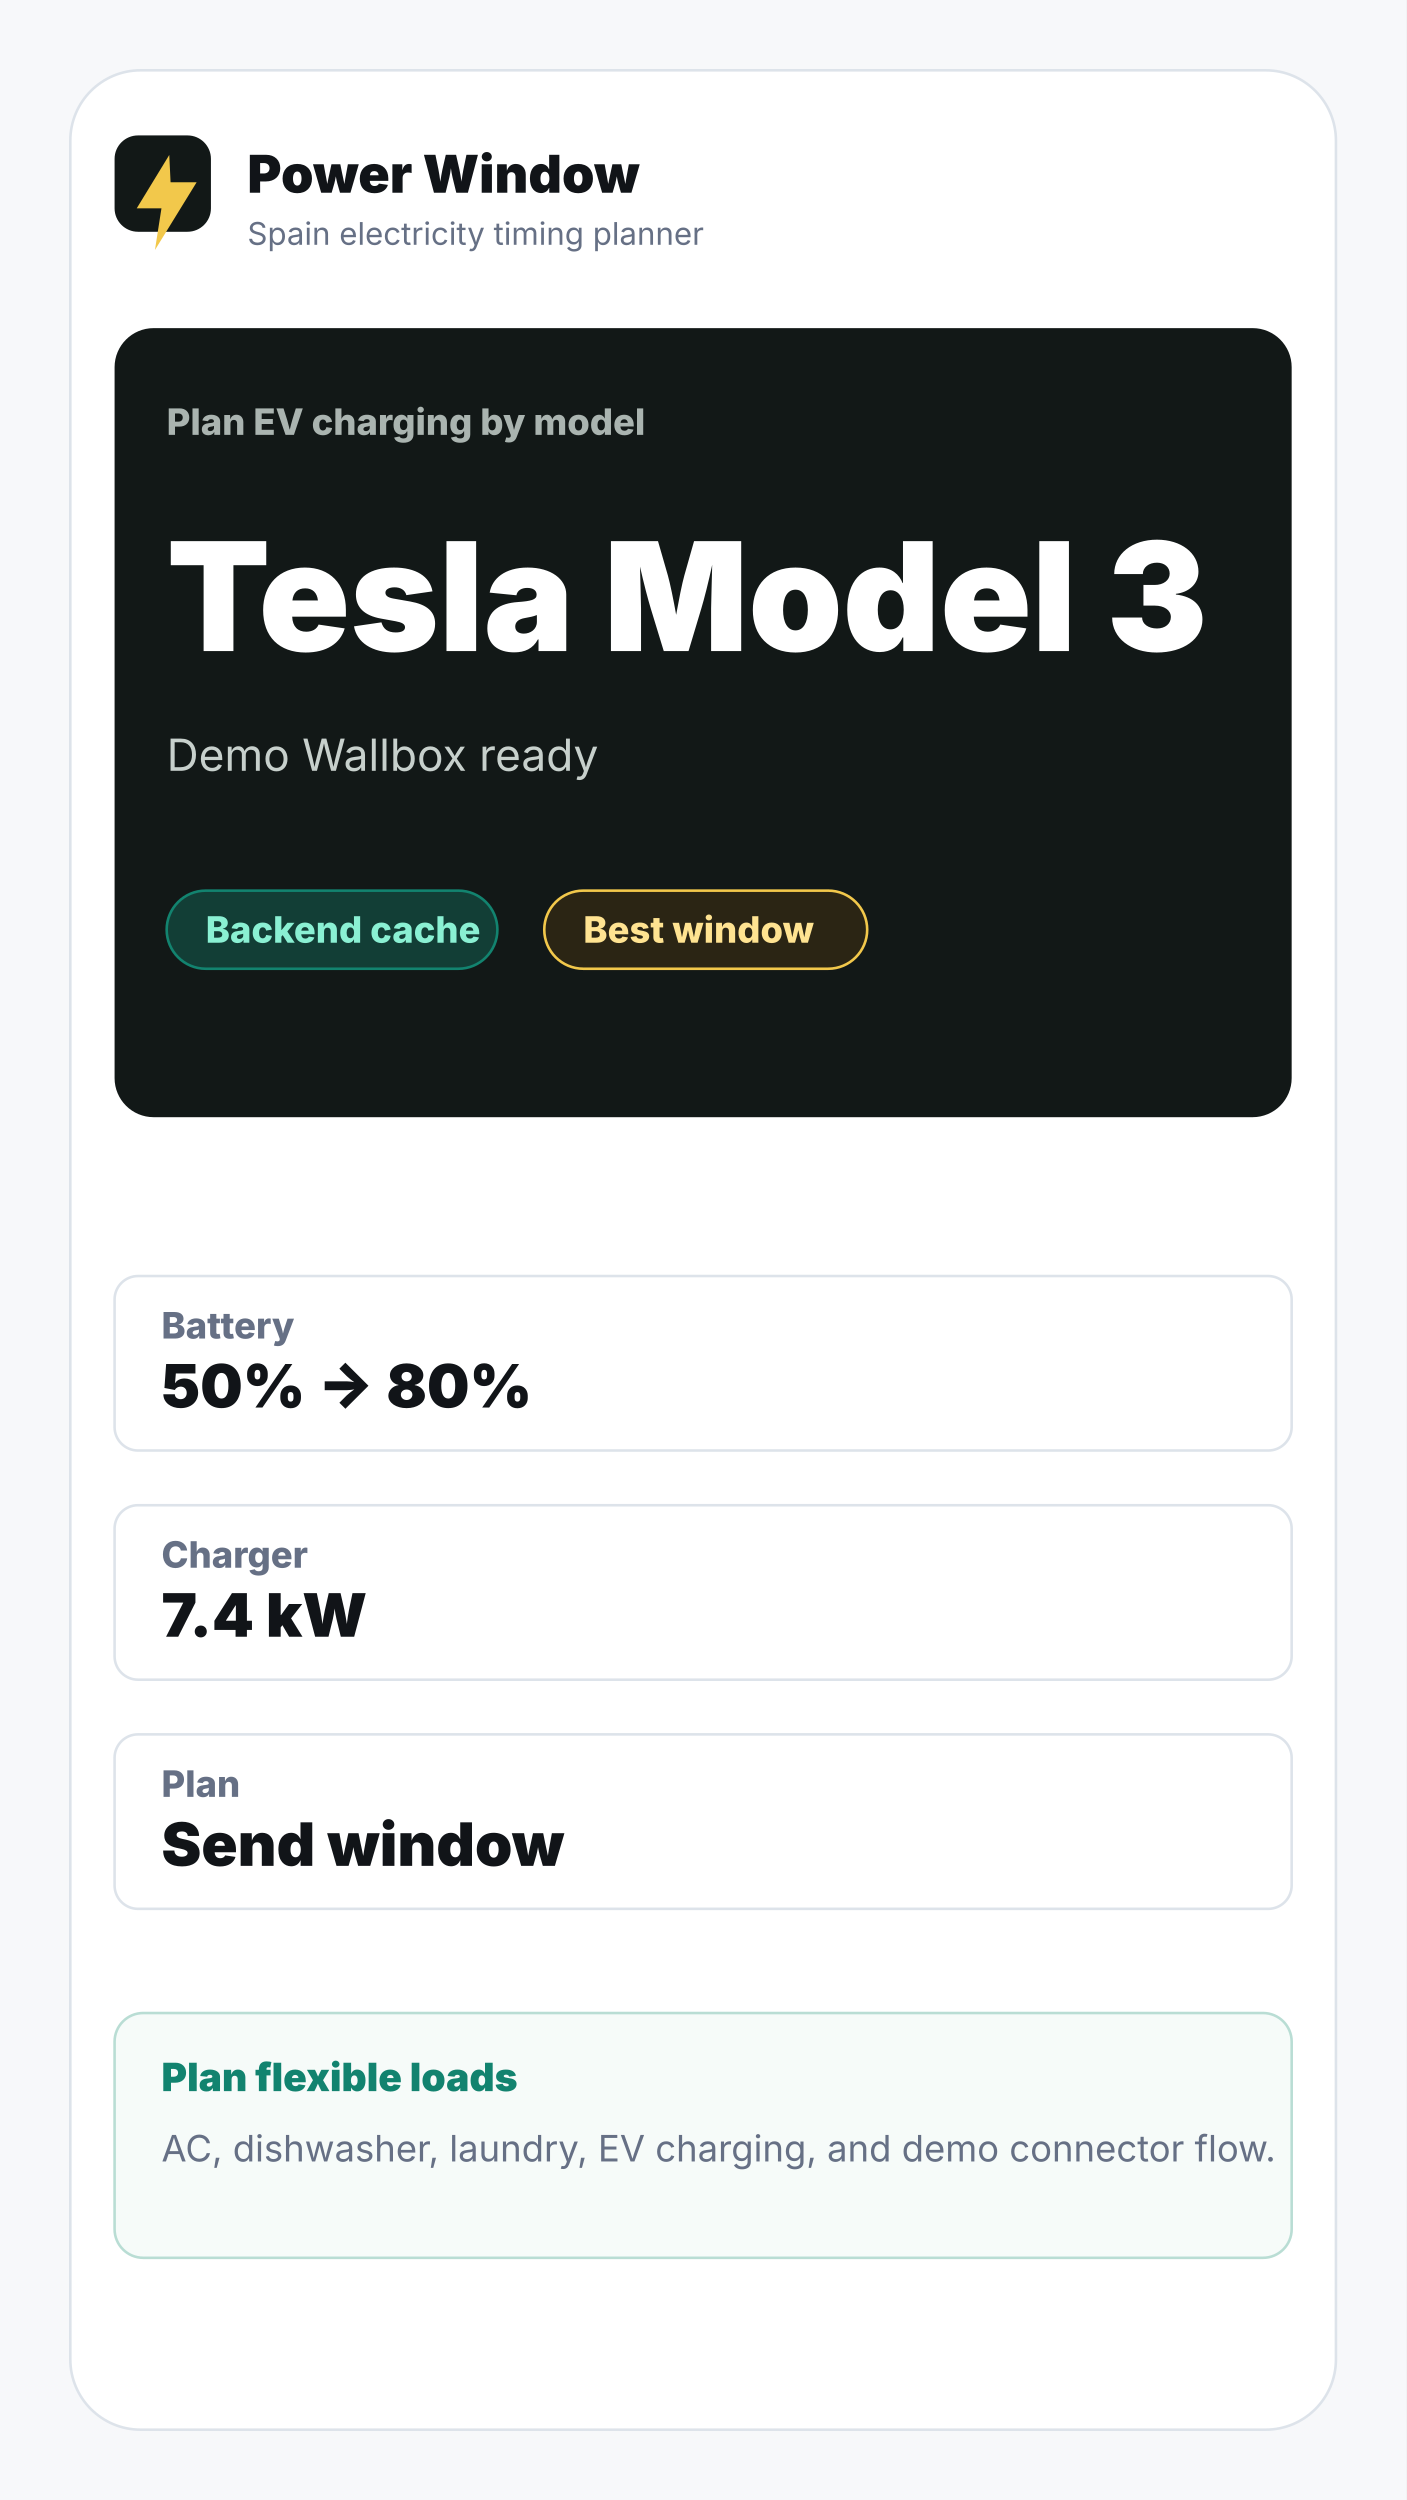
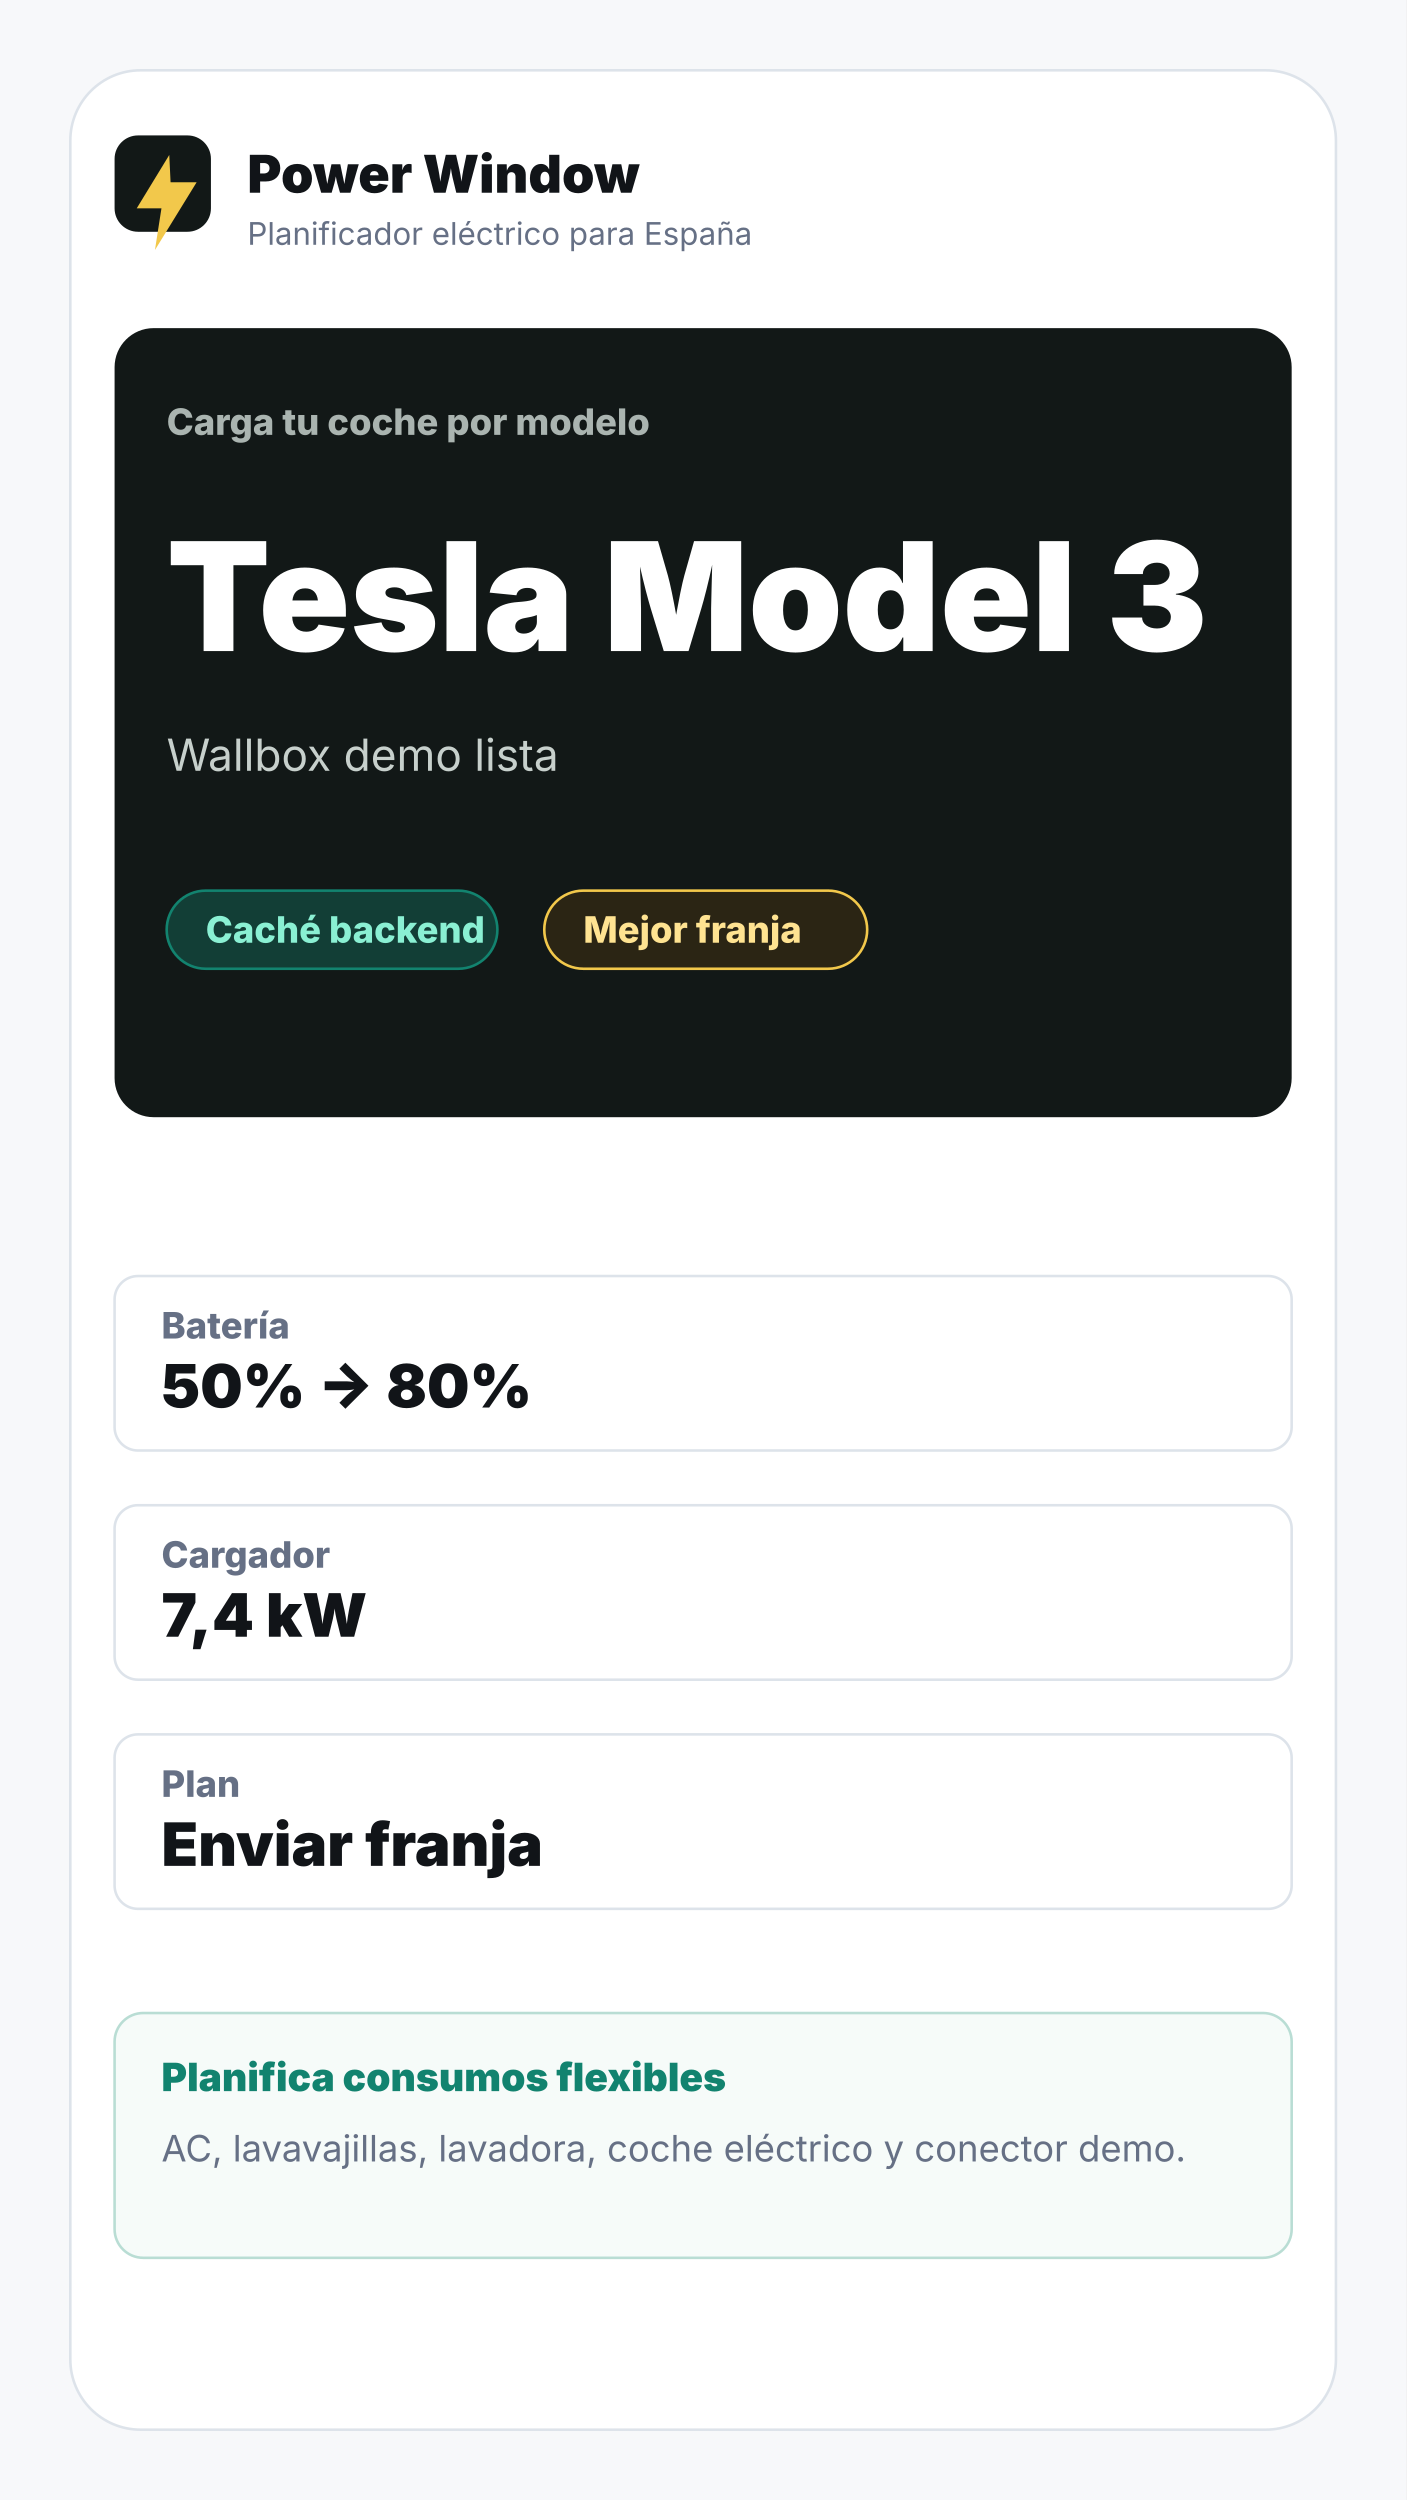
<svg xmlns="http://www.w3.org/2000/svg" width="1080" height="1920" viewBox="0 0 1080 1920">
  <rect width="1080" height="1920" fill="#f7f8fa" />
  <rect x="54" y="54" width="972" height="1812" rx="54" fill="#ffffff" stroke="#dde3ea" stroke-width="2" />
  <rect x="88" y="104" width="74" height="74" rx="18" fill="#121817" />
  <path d="M130 119 105 160h19l-5 32 32-52h-20z" fill="#f2c84b" />
  <text x="190" y="148" fill="#111418" font-size="40" font-family="Inter, Arial, sans-serif" font-weight="900">Power Window</text>
-   <text x="190" y="188" fill="#667085" font-size="24" font-family="Inter, Arial, sans-serif">Spain electricity timing planner</text>
+   <text x="190" y="188" fill="#667085" font-size="24" font-family="Inter, Arial, sans-serif">Planificador eléctrico para España</text>
  <rect x="88" y="252" width="904" height="606" rx="30" fill="#121817" />
-   <text x="128" y="334" fill="#aab4b0" font-size="28" font-family="Inter, Arial, sans-serif" font-weight="800">Plan EV charging by model</text>
+   <text x="128" y="334" fill="#aab4b0" font-size="28" font-family="Inter, Arial, sans-serif" font-weight="800">Carga tu coche por modelo</text>
  <text x="128" y="500" fill="#ffffff" font-size="116" font-family="Inter, Arial, sans-serif" font-weight="900">Tesla Model 3</text>
-   <text x="128" y="592" fill="#c7d0cc" font-size="34" font-family="Inter, Arial, sans-serif">Demo Wallbox ready</text>
+   <text x="128" y="592" fill="#c7d0cc" font-size="34" font-family="Inter, Arial, sans-serif">Wallbox demo lista</text>
  <rect x="128" y="684" width="254" height="60" rx="30" fill="#123e36" stroke="#12836f" stroke-width="2" />
-   <text x="158" y="724" fill="#8af0d3" font-size="28" font-family="Inter, Arial, sans-serif" font-weight="800">Backend cache</text>
+   <text x="158" y="724" fill="#8af0d3" font-size="28" font-family="Inter, Arial, sans-serif" font-weight="800">Caché backend</text>
  <rect x="418" y="684" width="248" height="60" rx="30" fill="#2b2514" stroke="#f2c84b" stroke-width="2" />
-   <text x="448" y="724" fill="#ffe391" font-size="28" font-family="Inter, Arial, sans-serif" font-weight="800">Best window</text>
+   <text x="448" y="724" fill="#ffe391" font-size="28" font-family="Inter, Arial, sans-serif" font-weight="800">Mejor franja</text>
  <rect x="88" y="980" width="904" height="134" rx="18" fill="#ffffff" stroke="#dde3ea" stroke-width="2" />
-   <text x="124" y="1028" fill="#667085" font-size="28" font-family="Inter, Arial, sans-serif" font-weight="800">Battery</text>
+   <text x="124" y="1028" fill="#667085" font-size="28" font-family="Inter, Arial, sans-serif" font-weight="800">Batería</text>
  <text x="124" y="1081" fill="#111418" font-size="46" font-family="Inter, Arial, sans-serif" font-weight="900">50% -&gt; 80%</text>
  <rect x="88" y="1156" width="904" height="134" rx="18" fill="#ffffff" stroke="#dde3ea" stroke-width="2" />
-   <text x="124" y="1204" fill="#667085" font-size="28" font-family="Inter, Arial, sans-serif" font-weight="800">Charger</text>
-   <text x="124" y="1257" fill="#111418" font-size="46" font-family="Inter, Arial, sans-serif" font-weight="900">7.4 kW</text>
+   <text x="124" y="1204" fill="#667085" font-size="28" font-family="Inter, Arial, sans-serif" font-weight="800">Cargador</text>
+   <text x="124" y="1257" fill="#111418" font-size="46" font-family="Inter, Arial, sans-serif" font-weight="900">7,4 kW</text>
  <rect x="88" y="1332" width="904" height="134" rx="18" fill="#ffffff" stroke="#dde3ea" stroke-width="2" />
  <text x="124" y="1380" fill="#667085" font-size="28" font-family="Inter, Arial, sans-serif" font-weight="800">Plan</text>
-   <text x="124" y="1433" fill="#111418" font-size="46" font-family="Inter, Arial, sans-serif" font-weight="900">Send window</text>
+   <text x="124" y="1433" fill="#111418" font-size="46" font-family="Inter, Arial, sans-serif" font-weight="900">Enviar franja</text>
  <rect x="88" y="1546" width="904" height="188" rx="22" fill="#f6fbf9" stroke="#b9ddd4" stroke-width="2" />
-   <text x="124" y="1606" fill="#12836f" font-size="30" font-family="Inter, Arial, sans-serif" font-weight="900">Plan flexible loads</text>
-   <text x="124" y="1660" fill="#667085" font-size="28" font-family="Inter, Arial, sans-serif">AC, dishwasher, laundry, EV charging, and demo connector flow.</text>
+   <text x="124" y="1606" fill="#12836f" font-size="30" font-family="Inter, Arial, sans-serif" font-weight="900">Planifica consumos flexibles</text>
+   <text x="124" y="1660" fill="#667085" font-size="28" font-family="Inter, Arial, sans-serif">AC, lavavajillas, lavadora, coche eléctrico y conector demo.</text>
</svg>
